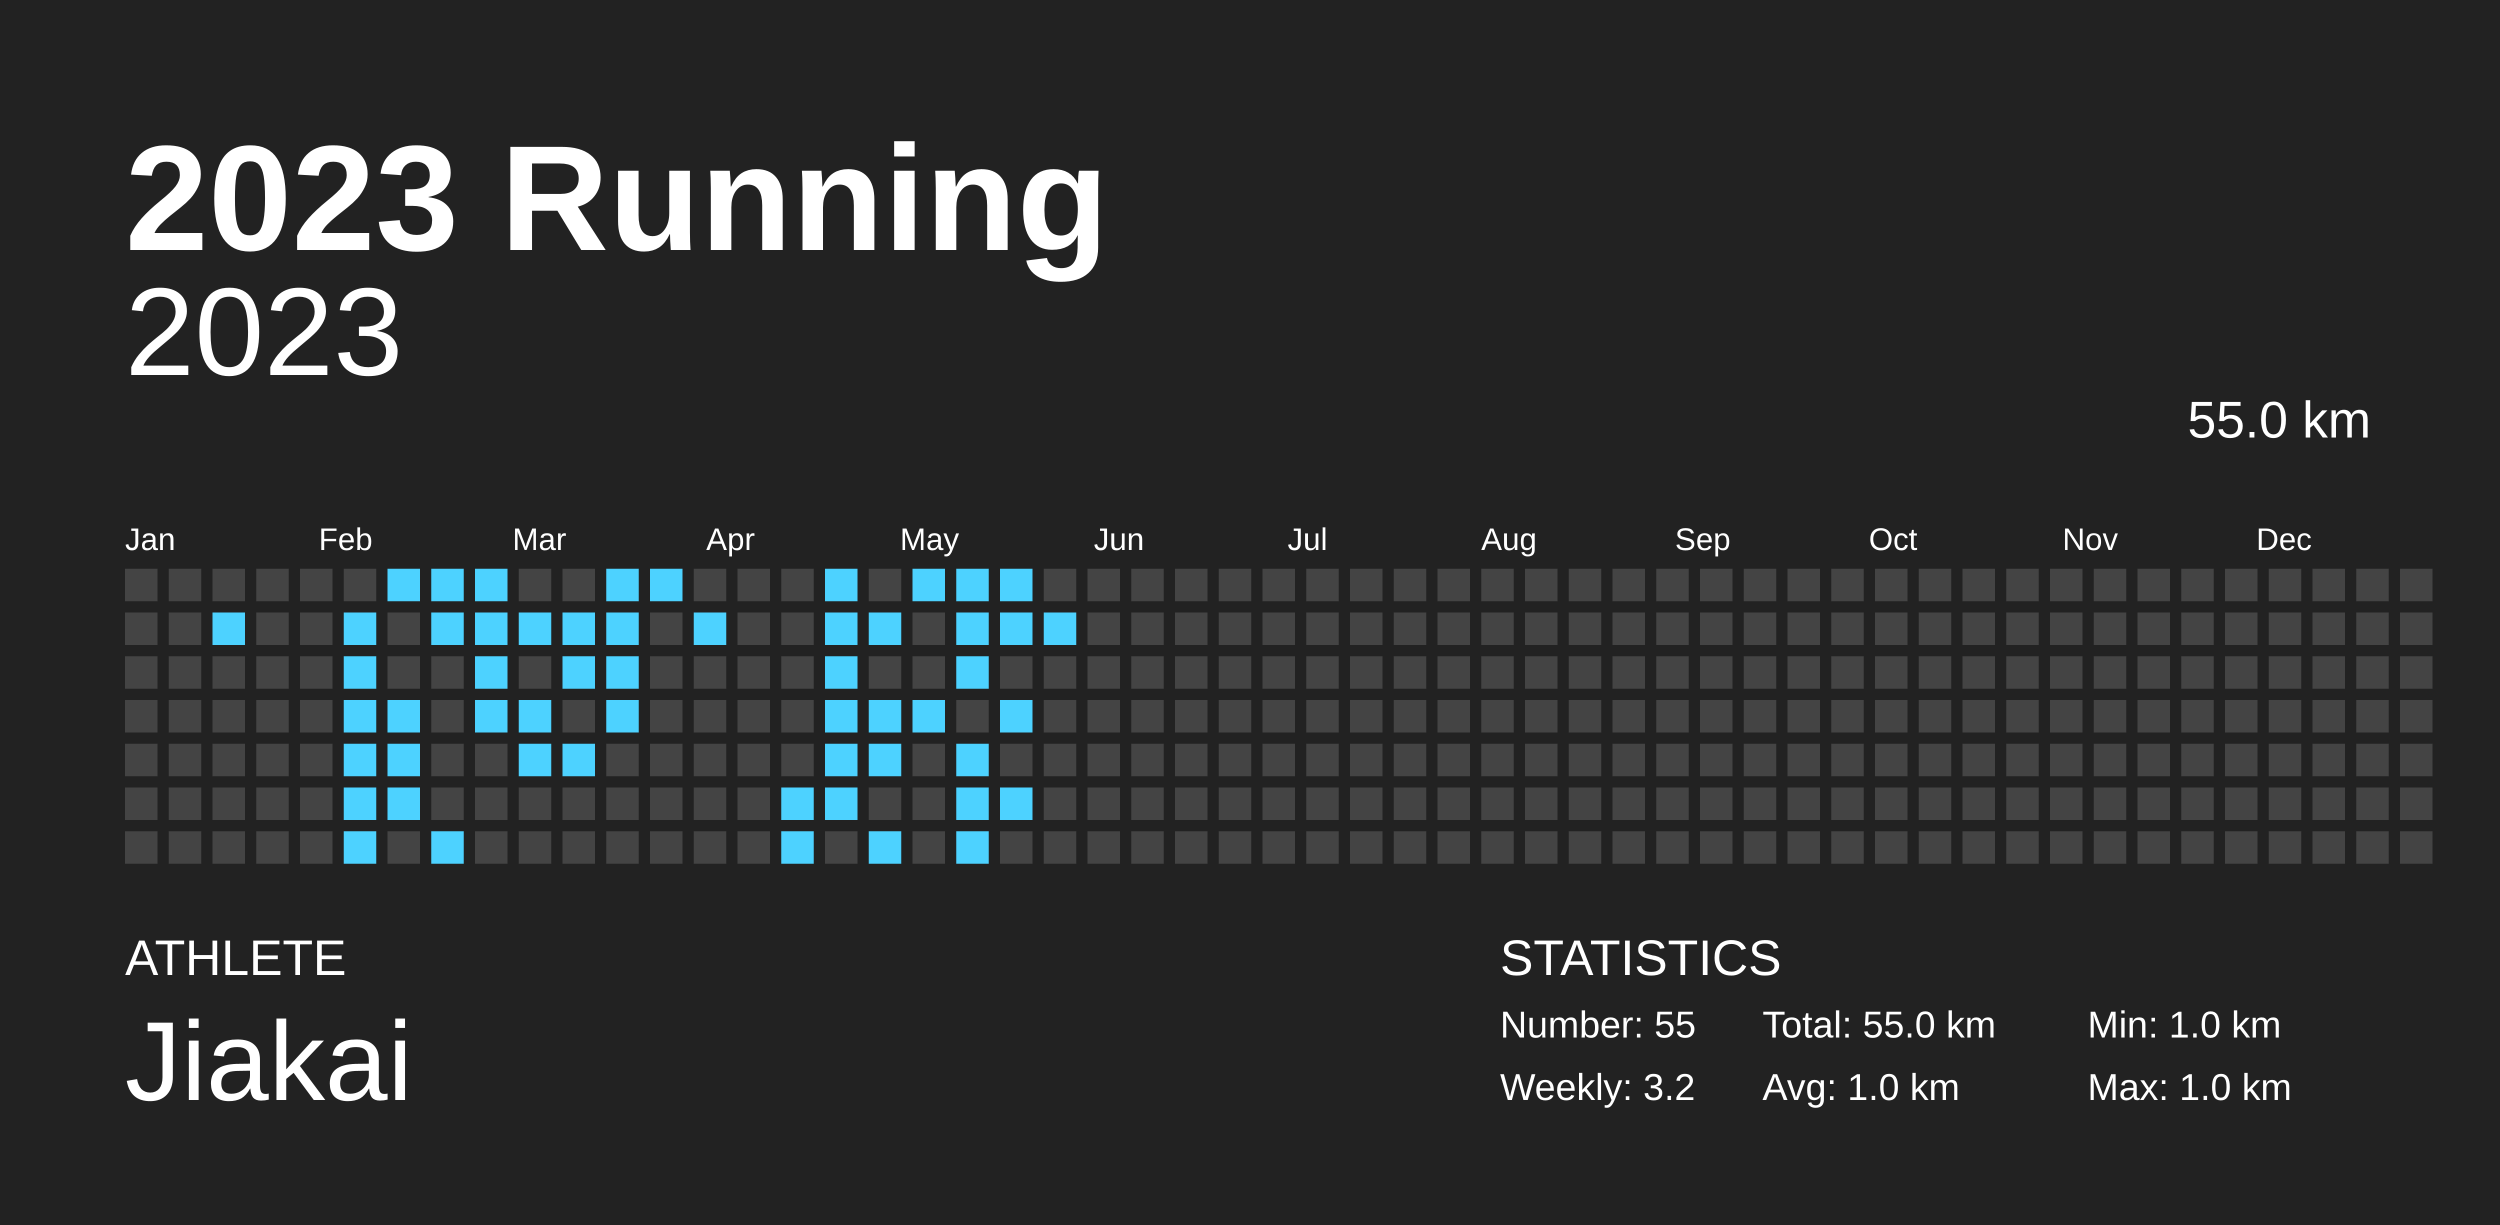
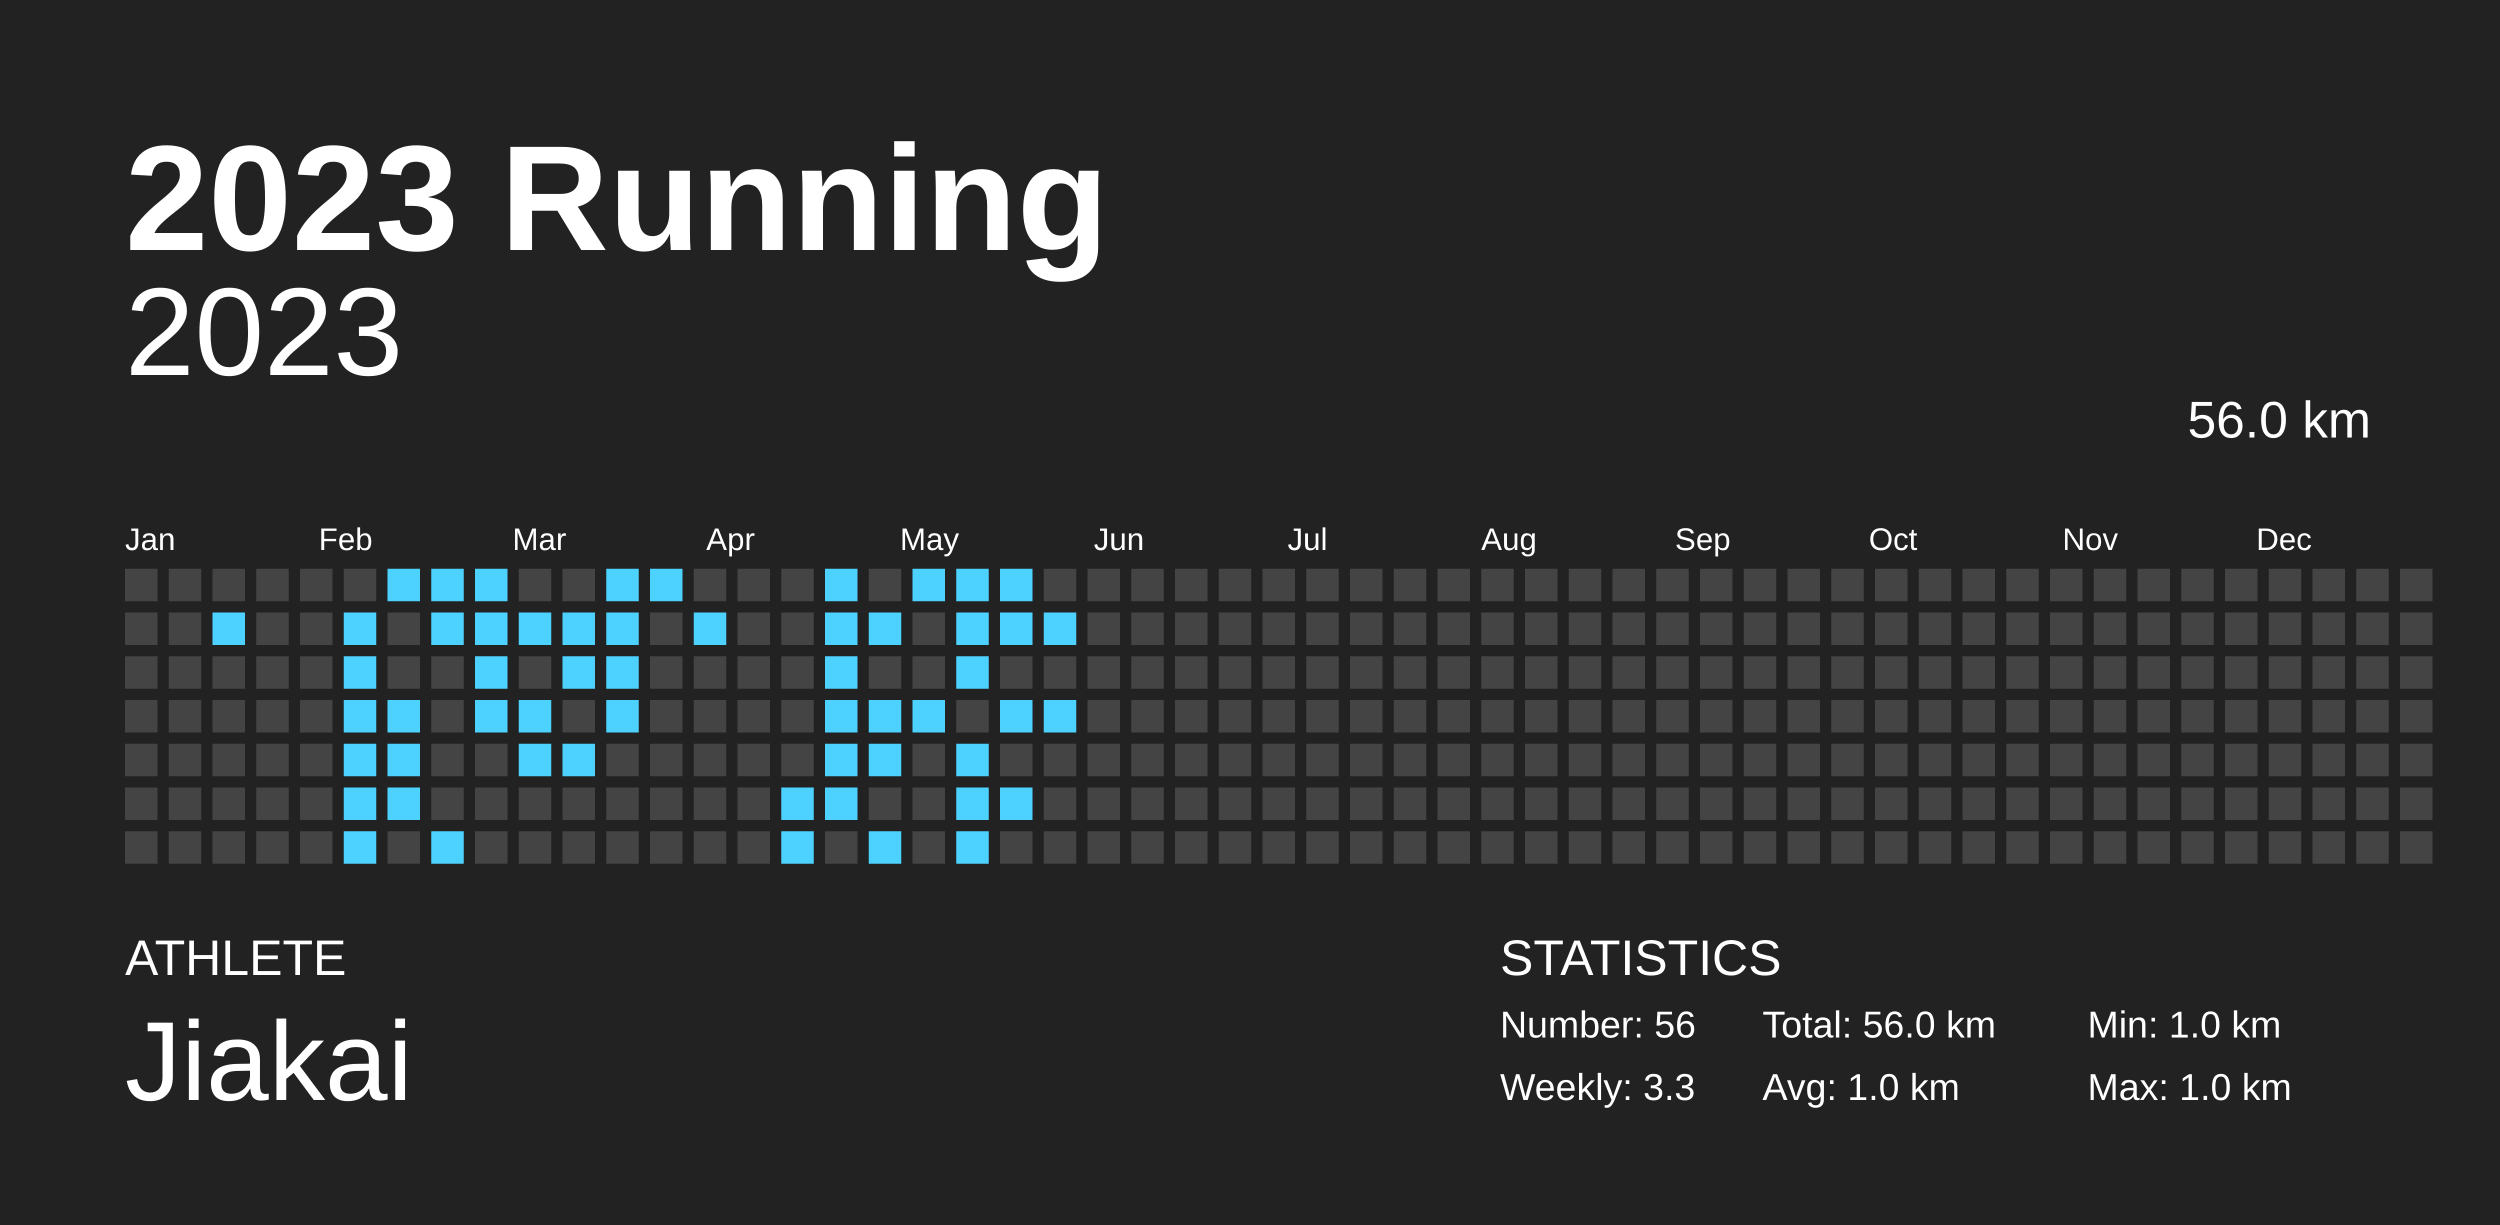
<svg xmlns="http://www.w3.org/2000/svg" baseProfile="full" height="98mm" version="1.1" viewBox="0,0,200,98" width="200mm">
  <defs />
  <rect fill="#222222" height="98" width="200" x="0" y="0" />
  <text fill="#FFFFFF" style="font-size:12px; font-family:Arial; font-weight:bold;" x="10" y="20">2023 Running</text>
  <text fill="#FFFFFF" style="font-size:4px; font-family:Arial" x="10" y="78">ATHLETE</text>
  <text fill="#FFFFFF" style="font-size:9px; font-family:Arial" x="10" y="88">Jiakai</text>
  <text fill="#FFFFFF" style="font-size:4px; font-family:Arial" x="120" y="78">STATISTICS</text>
-   <text fill="#FFFFFF" style="font-size:3px; font-family:Arial" x="120" y="83">Number: 55</text>
-   <text fill="#FFFFFF" style="font-size:3px; font-family:Arial" x="120" y="88">Weekly: 3.2</text>
-   <text fill="#FFFFFF" style="font-size:3px; font-family:Arial" x="141" y="83">Total: 55.0 km</text>
+   <text fill="#FFFFFF" style="font-size:3px; font-family:Arial" x="120" y="83">Number: 56</text>
+   <text fill="#FFFFFF" style="font-size:3px; font-family:Arial" x="120" y="88">Weekly: 3.3</text>
+   <text fill="#FFFFFF" style="font-size:3px; font-family:Arial" x="141" y="83">Total: 56.0 km</text>
  <text fill="#FFFFFF" style="font-size:3px; font-family:Arial" x="141" y="88">Avg: 1.0 km</text>
  <text fill="#FFFFFF" style="font-size:3px; font-family:Arial" x="167" y="83">Min: 1.0 km</text>
  <text fill="#FFFFFF" style="font-size:3px; font-family:Arial" x="167" y="88">Max: 1.0 km</text>
  <text alignment-baseline="hanging" fill="#FFFFFF" style="font-size:10.0px; font-family:Arial;" x="10" y="30">2023</text>
-   <text alignment-baseline="hanging" fill="#FFFFFF" style="font-size:4.125px; font-family:Arial;" x="175" y="35">55.0 km</text>
+   <text alignment-baseline="hanging" fill="#FFFFFF" style="font-size:4.125px; font-family:Arial;" x="175" y="35">56.0 km</text>
  <text fill="#FFFFFF" style="font-size:2.5px; font-family:Arial" x="10.0" y="44">Jan</text>
  <text fill="#FFFFFF" style="font-size:2.5px; font-family:Arial" x="25.5" y="44">Feb</text>
  <text fill="#FFFFFF" style="font-size:2.5px; font-family:Arial" x="41.0" y="44">Mar</text>
  <text fill="#FFFFFF" style="font-size:2.5px; font-family:Arial" x="56.5" y="44">Apr</text>
  <text fill="#FFFFFF" style="font-size:2.5px; font-family:Arial" x="72.0" y="44">May</text>
  <text fill="#FFFFFF" style="font-size:2.5px; font-family:Arial" x="87.5" y="44">Jun</text>
  <text fill="#FFFFFF" style="font-size:2.5px; font-family:Arial" x="103.0" y="44">Jul</text>
  <text fill="#FFFFFF" style="font-size:2.5px; font-family:Arial" x="118.5" y="44">Aug</text>
  <text fill="#FFFFFF" style="font-size:2.5px; font-family:Arial" x="134.0" y="44">Sep</text>
  <text fill="#FFFFFF" style="font-size:2.5px; font-family:Arial" x="149.5" y="44">Oct</text>
  <text fill="#FFFFFF" style="font-size:2.5px; font-family:Arial" x="165.0" y="44">Nov</text>
  <text fill="#FFFFFF" style="font-size:2.5px; font-family:Arial" x="180.5" y="44">Dec</text>
  <rect fill="#444444" height="2.6" width="2.6" x="10.0" y="45.5" />
  <rect fill="#444444" height="2.6" width="2.6" x="10.0" y="49.0" />
  <rect fill="#444444" height="2.6" width="2.6" x="10.0" y="52.5" />
  <rect fill="#444444" height="2.6" width="2.6" x="10.0" y="56.0" />
  <rect fill="#444444" height="2.6" width="2.6" x="10.0" y="59.5" />
  <rect fill="#444444" height="2.6" width="2.6" x="10.0" y="63.0" />
  <rect fill="#444444" height="2.6" width="2.6" x="10.0" y="66.5" />
  <rect fill="#444444" height="2.6" width="2.6" x="13.5" y="45.5" />
  <rect fill="#444444" height="2.6" width="2.6" x="13.5" y="49.0" />
  <rect fill="#444444" height="2.6" width="2.6" x="13.5" y="52.5" />
  <rect fill="#444444" height="2.6" width="2.6" x="13.5" y="56.0" />
  <rect fill="#444444" height="2.6" width="2.6" x="13.5" y="59.5" />
  <rect fill="#444444" height="2.6" width="2.6" x="13.5" y="63.0" />
  <rect fill="#444444" height="2.6" width="2.6" x="13.5" y="66.5" />
  <rect fill="#444444" height="2.6" width="2.6" x="17.0" y="45.5" />
  <rect fill="#4DD2FF" height="2.6" width="2.6" x="17.0" y="49.0" />
  <rect fill="#444444" height="2.6" width="2.6" x="17.0" y="52.5" />
  <rect fill="#444444" height="2.6" width="2.6" x="17.0" y="56.0" />
  <rect fill="#444444" height="2.6" width="2.6" x="17.0" y="59.5" />
  <rect fill="#444444" height="2.6" width="2.6" x="17.0" y="63.0" />
  <rect fill="#444444" height="2.6" width="2.6" x="17.0" y="66.5" />
  <rect fill="#444444" height="2.6" width="2.6" x="20.5" y="45.5" />
  <rect fill="#444444" height="2.6" width="2.6" x="20.5" y="49.0" />
  <rect fill="#444444" height="2.6" width="2.6" x="20.5" y="52.5" />
  <rect fill="#444444" height="2.6" width="2.6" x="20.5" y="56.0" />
  <rect fill="#444444" height="2.6" width="2.6" x="20.5" y="59.5" />
  <rect fill="#444444" height="2.6" width="2.6" x="20.5" y="63.0" />
  <rect fill="#444444" height="2.6" width="2.6" x="20.5" y="66.5" />
  <rect fill="#444444" height="2.6" width="2.6" x="24.0" y="45.5" />
  <rect fill="#444444" height="2.6" width="2.6" x="24.0" y="49.0" />
  <rect fill="#444444" height="2.6" width="2.6" x="24.0" y="52.5" />
  <rect fill="#444444" height="2.6" width="2.6" x="24.0" y="56.0" />
  <rect fill="#444444" height="2.6" width="2.6" x="24.0" y="59.5" />
  <rect fill="#444444" height="2.6" width="2.6" x="24.0" y="63.0" />
  <rect fill="#444444" height="2.6" width="2.6" x="24.0" y="66.5" />
  <rect fill="#444444" height="2.6" width="2.6" x="27.5" y="45.5" />
  <rect fill="#4DD2FF" height="2.6" width="2.6" x="27.5" y="49.0" />
  <rect fill="#4DD2FF" height="2.6" width="2.6" x="27.5" y="52.5" />
  <rect fill="#4DD2FF" height="2.6" width="2.6" x="27.5" y="56.0" />
  <rect fill="#4DD2FF" height="2.6" width="2.6" x="27.5" y="59.5" />
  <rect fill="#4DD2FF" height="2.6" width="2.6" x="27.5" y="63.0" />
  <rect fill="#4DD2FF" height="2.6" width="2.6" x="27.5" y="66.5" />
  <rect fill="#4DD2FF" height="2.6" width="2.6" x="31.0" y="45.5" />
  <rect fill="#444444" height="2.6" width="2.6" x="31.0" y="49.0" />
  <rect fill="#444444" height="2.6" width="2.6" x="31.0" y="52.5" />
  <rect fill="#4DD2FF" height="2.6" width="2.6" x="31.0" y="56.0" />
  <rect fill="#4DD2FF" height="2.6" width="2.6" x="31.0" y="59.5" />
  <rect fill="#4DD2FF" height="2.6" width="2.6" x="31.0" y="63.0" />
  <rect fill="#444444" height="2.6" width="2.6" x="31.0" y="66.5" />
  <rect fill="#4DD2FF" height="2.6" width="2.6" x="34.5" y="45.5" />
  <rect fill="#4DD2FF" height="2.6" width="2.6" x="34.5" y="49.0" />
  <rect fill="#444444" height="2.6" width="2.6" x="34.5" y="52.5" />
  <rect fill="#444444" height="2.6" width="2.6" x="34.5" y="56.0" />
  <rect fill="#444444" height="2.6" width="2.6" x="34.5" y="59.5" />
  <rect fill="#444444" height="2.6" width="2.6" x="34.5" y="63.0" />
  <rect fill="#4DD2FF" height="2.6" width="2.6" x="34.5" y="66.5" />
  <rect fill="#4DD2FF" height="2.6" width="2.6" x="38.0" y="45.5" />
  <rect fill="#4DD2FF" height="2.6" width="2.6" x="38.0" y="49.0" />
  <rect fill="#4DD2FF" height="2.6" width="2.6" x="38.0" y="52.5" />
  <rect fill="#4DD2FF" height="2.6" width="2.6" x="38.0" y="56.0" />
  <rect fill="#444444" height="2.6" width="2.6" x="38.0" y="59.5" />
  <rect fill="#444444" height="2.6" width="2.6" x="38.0" y="63.0" />
  <rect fill="#444444" height="2.6" width="2.6" x="38.0" y="66.5" />
  <rect fill="#444444" height="2.6" width="2.6" x="41.5" y="45.5" />
  <rect fill="#4DD2FF" height="2.6" width="2.6" x="41.5" y="49.0" />
  <rect fill="#444444" height="2.6" width="2.6" x="41.5" y="52.5" />
  <rect fill="#4DD2FF" height="2.6" width="2.6" x="41.5" y="56.0" />
  <rect fill="#4DD2FF" height="2.6" width="2.6" x="41.5" y="59.5" />
  <rect fill="#444444" height="2.6" width="2.6" x="41.5" y="63.0" />
  <rect fill="#444444" height="2.6" width="2.6" x="41.5" y="66.5" />
  <rect fill="#444444" height="2.6" width="2.6" x="45.0" y="45.5" />
  <rect fill="#4DD2FF" height="2.6" width="2.6" x="45.0" y="49.0" />
  <rect fill="#4DD2FF" height="2.6" width="2.6" x="45.0" y="52.5" />
  <rect fill="#444444" height="2.6" width="2.6" x="45.0" y="56.0" />
  <rect fill="#4DD2FF" height="2.6" width="2.6" x="45.0" y="59.5" />
  <rect fill="#444444" height="2.6" width="2.6" x="45.0" y="63.0" />
  <rect fill="#444444" height="2.6" width="2.6" x="45.0" y="66.5" />
  <rect fill="#4DD2FF" height="2.6" width="2.6" x="48.5" y="45.5" />
  <rect fill="#4DD2FF" height="2.6" width="2.6" x="48.5" y="49.0" />
  <rect fill="#4DD2FF" height="2.6" width="2.6" x="48.5" y="52.5" />
  <rect fill="#4DD2FF" height="2.6" width="2.6" x="48.5" y="56.0" />
  <rect fill="#444444" height="2.6" width="2.6" x="48.5" y="59.5" />
  <rect fill="#444444" height="2.6" width="2.6" x="48.5" y="63.0" />
  <rect fill="#444444" height="2.6" width="2.6" x="48.5" y="66.5" />
  <rect fill="#4DD2FF" height="2.6" width="2.6" x="52.0" y="45.5" />
  <rect fill="#444444" height="2.6" width="2.6" x="52.0" y="49.0" />
  <rect fill="#444444" height="2.6" width="2.6" x="52.0" y="52.5" />
  <rect fill="#444444" height="2.6" width="2.6" x="52.0" y="56.0" />
  <rect fill="#444444" height="2.6" width="2.6" x="52.0" y="59.5" />
  <rect fill="#444444" height="2.6" width="2.6" x="52.0" y="63.0" />
  <rect fill="#444444" height="2.6" width="2.6" x="52.0" y="66.5" />
  <rect fill="#444444" height="2.6" width="2.6" x="55.5" y="45.5" />
  <rect fill="#4DD2FF" height="2.6" width="2.6" x="55.5" y="49.0" />
  <rect fill="#444444" height="2.6" width="2.6" x="55.5" y="52.5" />
  <rect fill="#444444" height="2.6" width="2.6" x="55.5" y="56.0" />
  <rect fill="#444444" height="2.6" width="2.6" x="55.5" y="59.5" />
  <rect fill="#444444" height="2.6" width="2.6" x="55.5" y="63.0" />
  <rect fill="#444444" height="2.6" width="2.6" x="55.5" y="66.5" />
  <rect fill="#444444" height="2.6" width="2.6" x="59.0" y="45.5" />
  <rect fill="#444444" height="2.6" width="2.6" x="59.0" y="49.0" />
  <rect fill="#444444" height="2.6" width="2.6" x="59.0" y="52.5" />
  <rect fill="#444444" height="2.6" width="2.6" x="59.0" y="56.0" />
  <rect fill="#444444" height="2.6" width="2.6" x="59.0" y="59.5" />
  <rect fill="#444444" height="2.6" width="2.6" x="59.0" y="63.0" />
  <rect fill="#444444" height="2.6" width="2.6" x="59.0" y="66.5" />
  <rect fill="#444444" height="2.6" width="2.6" x="62.5" y="45.5" />
  <rect fill="#444444" height="2.6" width="2.6" x="62.5" y="49.0" />
  <rect fill="#444444" height="2.6" width="2.6" x="62.5" y="52.5" />
  <rect fill="#444444" height="2.6" width="2.6" x="62.5" y="56.0" />
  <rect fill="#444444" height="2.6" width="2.6" x="62.5" y="59.5" />
  <rect fill="#4DD2FF" height="2.6" width="2.6" x="62.5" y="63.0" />
  <rect fill="#4DD2FF" height="2.6" width="2.6" x="62.5" y="66.5" />
  <rect fill="#4DD2FF" height="2.6" width="2.6" x="66.0" y="45.5" />
  <rect fill="#4DD2FF" height="2.6" width="2.6" x="66.0" y="49.0" />
  <rect fill="#4DD2FF" height="2.6" width="2.6" x="66.0" y="52.5" />
  <rect fill="#4DD2FF" height="2.6" width="2.6" x="66.0" y="56.0" />
  <rect fill="#4DD2FF" height="2.6" width="2.6" x="66.0" y="59.5" />
  <rect fill="#4DD2FF" height="2.6" width="2.6" x="66.0" y="63.0" />
  <rect fill="#444444" height="2.6" width="2.6" x="66.0" y="66.5" />
  <rect fill="#444444" height="2.6" width="2.6" x="69.5" y="45.5" />
  <rect fill="#4DD2FF" height="2.6" width="2.6" x="69.5" y="49.0" />
  <rect fill="#444444" height="2.6" width="2.6" x="69.5" y="52.5" />
  <rect fill="#4DD2FF" height="2.6" width="2.6" x="69.5" y="56.0" />
  <rect fill="#4DD2FF" height="2.6" width="2.6" x="69.5" y="59.5" />
  <rect fill="#444444" height="2.6" width="2.6" x="69.5" y="63.0" />
  <rect fill="#4DD2FF" height="2.6" width="2.6" x="69.5" y="66.5" />
  <rect fill="#4DD2FF" height="2.6" width="2.6" x="73.0" y="45.5" />
  <rect fill="#444444" height="2.6" width="2.6" x="73.0" y="49.0" />
  <rect fill="#444444" height="2.6" width="2.6" x="73.0" y="52.5" />
  <rect fill="#4DD2FF" height="2.6" width="2.6" x="73.0" y="56.0" />
  <rect fill="#444444" height="2.6" width="2.6" x="73.0" y="59.5" />
  <rect fill="#444444" height="2.6" width="2.6" x="73.0" y="63.0" />
  <rect fill="#444444" height="2.6" width="2.6" x="73.0" y="66.5" />
  <rect fill="#4DD2FF" height="2.6" width="2.6" x="76.5" y="45.5" />
  <rect fill="#4DD2FF" height="2.6" width="2.6" x="76.5" y="49.0" />
  <rect fill="#4DD2FF" height="2.6" width="2.6" x="76.5" y="52.5" />
  <rect fill="#444444" height="2.6" width="2.6" x="76.5" y="56.0" />
  <rect fill="#4DD2FF" height="2.6" width="2.6" x="76.5" y="59.5" />
  <rect fill="#4DD2FF" height="2.6" width="2.6" x="76.5" y="63.0" />
  <rect fill="#4DD2FF" height="2.6" width="2.6" x="76.5" y="66.5" />
  <rect fill="#4DD2FF" height="2.6" width="2.6" x="80.0" y="45.5" />
  <rect fill="#4DD2FF" height="2.6" width="2.6" x="80.0" y="49.0" />
  <rect fill="#444444" height="2.6" width="2.6" x="80.0" y="52.5" />
  <rect fill="#4DD2FF" height="2.6" width="2.6" x="80.0" y="56.0" />
  <rect fill="#444444" height="2.6" width="2.6" x="80.0" y="59.5" />
  <rect fill="#4DD2FF" height="2.6" width="2.6" x="80.0" y="63.0" />
  <rect fill="#444444" height="2.6" width="2.6" x="80.0" y="66.5" />
  <rect fill="#444444" height="2.6" width="2.6" x="83.5" y="45.5" />
  <rect fill="#4DD2FF" height="2.6" width="2.6" x="83.5" y="49.0" />
  <rect fill="#444444" height="2.6" width="2.6" x="83.5" y="52.5" />
-   <rect fill="#444444" height="2.6" width="2.6" x="83.5" y="56.0" />
+   <rect fill="#4DD2FF" height="2.6" width="2.6" x="83.5" y="56.0" />
  <rect fill="#444444" height="2.6" width="2.6" x="83.5" y="59.5" />
  <rect fill="#444444" height="2.6" width="2.6" x="83.5" y="63.0" />
  <rect fill="#444444" height="2.6" width="2.6" x="83.5" y="66.5" />
  <rect fill="#444444" height="2.6" width="2.6" x="87.0" y="45.5" />
  <rect fill="#444444" height="2.6" width="2.6" x="87.0" y="49.0" />
  <rect fill="#444444" height="2.6" width="2.6" x="87.0" y="52.5" />
  <rect fill="#444444" height="2.6" width="2.6" x="87.0" y="56.0" />
  <rect fill="#444444" height="2.6" width="2.6" x="87.0" y="59.5" />
  <rect fill="#444444" height="2.6" width="2.6" x="87.0" y="63.0" />
  <rect fill="#444444" height="2.6" width="2.6" x="87.0" y="66.5" />
  <rect fill="#444444" height="2.6" width="2.6" x="90.5" y="45.5" />
  <rect fill="#444444" height="2.6" width="2.6" x="90.5" y="49.0" />
  <rect fill="#444444" height="2.6" width="2.6" x="90.5" y="52.5" />
  <rect fill="#444444" height="2.6" width="2.6" x="90.5" y="56.0" />
  <rect fill="#444444" height="2.6" width="2.6" x="90.5" y="59.5" />
  <rect fill="#444444" height="2.6" width="2.6" x="90.5" y="63.0" />
  <rect fill="#444444" height="2.6" width="2.6" x="90.5" y="66.5" />
  <rect fill="#444444" height="2.6" width="2.6" x="94.0" y="45.5" />
  <rect fill="#444444" height="2.6" width="2.6" x="94.0" y="49.0" />
  <rect fill="#444444" height="2.6" width="2.6" x="94.0" y="52.5" />
  <rect fill="#444444" height="2.6" width="2.6" x="94.0" y="56.0" />
  <rect fill="#444444" height="2.6" width="2.6" x="94.0" y="59.5" />
  <rect fill="#444444" height="2.6" width="2.6" x="94.0" y="63.0" />
  <rect fill="#444444" height="2.6" width="2.6" x="94.0" y="66.5" />
  <rect fill="#444444" height="2.6" width="2.6" x="97.5" y="45.5" />
  <rect fill="#444444" height="2.6" width="2.6" x="97.5" y="49.0" />
  <rect fill="#444444" height="2.6" width="2.6" x="97.5" y="52.5" />
  <rect fill="#444444" height="2.6" width="2.6" x="97.5" y="56.0" />
  <rect fill="#444444" height="2.6" width="2.6" x="97.5" y="59.5" />
  <rect fill="#444444" height="2.6" width="2.6" x="97.5" y="63.0" />
  <rect fill="#444444" height="2.6" width="2.6" x="97.5" y="66.5" />
  <rect fill="#444444" height="2.6" width="2.6" x="101.0" y="45.5" />
  <rect fill="#444444" height="2.6" width="2.6" x="101.0" y="49.0" />
  <rect fill="#444444" height="2.6" width="2.6" x="101.0" y="52.5" />
  <rect fill="#444444" height="2.6" width="2.6" x="101.0" y="56.0" />
  <rect fill="#444444" height="2.6" width="2.6" x="101.0" y="59.5" />
  <rect fill="#444444" height="2.6" width="2.6" x="101.0" y="63.0" />
  <rect fill="#444444" height="2.6" width="2.6" x="101.0" y="66.5" />
  <rect fill="#444444" height="2.6" width="2.6" x="104.5" y="45.5" />
  <rect fill="#444444" height="2.6" width="2.6" x="104.5" y="49.0" />
  <rect fill="#444444" height="2.6" width="2.6" x="104.5" y="52.5" />
  <rect fill="#444444" height="2.6" width="2.6" x="104.5" y="56.0" />
  <rect fill="#444444" height="2.6" width="2.6" x="104.5" y="59.5" />
  <rect fill="#444444" height="2.6" width="2.6" x="104.5" y="63.0" />
  <rect fill="#444444" height="2.6" width="2.6" x="104.5" y="66.5" />
  <rect fill="#444444" height="2.6" width="2.6" x="108.0" y="45.5" />
  <rect fill="#444444" height="2.6" width="2.6" x="108.0" y="49.0" />
  <rect fill="#444444" height="2.6" width="2.6" x="108.0" y="52.5" />
  <rect fill="#444444" height="2.6" width="2.6" x="108.0" y="56.0" />
  <rect fill="#444444" height="2.6" width="2.6" x="108.0" y="59.5" />
  <rect fill="#444444" height="2.6" width="2.6" x="108.0" y="63.0" />
  <rect fill="#444444" height="2.6" width="2.6" x="108.0" y="66.5" />
  <rect fill="#444444" height="2.6" width="2.6" x="111.5" y="45.5" />
  <rect fill="#444444" height="2.6" width="2.6" x="111.5" y="49.0" />
  <rect fill="#444444" height="2.6" width="2.6" x="111.5" y="52.5" />
  <rect fill="#444444" height="2.6" width="2.6" x="111.5" y="56.0" />
  <rect fill="#444444" height="2.6" width="2.6" x="111.5" y="59.5" />
  <rect fill="#444444" height="2.6" width="2.6" x="111.5" y="63.0" />
  <rect fill="#444444" height="2.6" width="2.6" x="111.5" y="66.5" />
  <rect fill="#444444" height="2.6" width="2.6" x="115.0" y="45.5" />
  <rect fill="#444444" height="2.6" width="2.6" x="115.0" y="49.0" />
  <rect fill="#444444" height="2.6" width="2.6" x="115.0" y="52.5" />
  <rect fill="#444444" height="2.6" width="2.6" x="115.0" y="56.0" />
  <rect fill="#444444" height="2.6" width="2.6" x="115.0" y="59.5" />
  <rect fill="#444444" height="2.6" width="2.6" x="115.0" y="63.0" />
  <rect fill="#444444" height="2.6" width="2.6" x="115.0" y="66.5" />
  <rect fill="#444444" height="2.6" width="2.6" x="118.5" y="45.5" />
  <rect fill="#444444" height="2.6" width="2.6" x="118.5" y="49.0" />
  <rect fill="#444444" height="2.6" width="2.6" x="118.5" y="52.5" />
  <rect fill="#444444" height="2.6" width="2.6" x="118.5" y="56.0" />
  <rect fill="#444444" height="2.6" width="2.6" x="118.5" y="59.5" />
  <rect fill="#444444" height="2.6" width="2.6" x="118.5" y="63.0" />
  <rect fill="#444444" height="2.6" width="2.6" x="118.5" y="66.5" />
  <rect fill="#444444" height="2.6" width="2.6" x="122.0" y="45.5" />
  <rect fill="#444444" height="2.6" width="2.6" x="122.0" y="49.0" />
  <rect fill="#444444" height="2.6" width="2.6" x="122.0" y="52.5" />
  <rect fill="#444444" height="2.6" width="2.6" x="122.0" y="56.0" />
  <rect fill="#444444" height="2.6" width="2.6" x="122.0" y="59.5" />
  <rect fill="#444444" height="2.6" width="2.6" x="122.0" y="63.0" />
  <rect fill="#444444" height="2.6" width="2.6" x="122.0" y="66.5" />
  <rect fill="#444444" height="2.6" width="2.6" x="125.5" y="45.5" />
  <rect fill="#444444" height="2.6" width="2.6" x="125.5" y="49.0" />
  <rect fill="#444444" height="2.6" width="2.6" x="125.5" y="52.5" />
  <rect fill="#444444" height="2.6" width="2.6" x="125.5" y="56.0" />
  <rect fill="#444444" height="2.6" width="2.6" x="125.5" y="59.5" />
  <rect fill="#444444" height="2.6" width="2.6" x="125.5" y="63.0" />
  <rect fill="#444444" height="2.6" width="2.6" x="125.5" y="66.5" />
  <rect fill="#444444" height="2.6" width="2.6" x="129.0" y="45.5" />
  <rect fill="#444444" height="2.6" width="2.6" x="129.0" y="49.0" />
  <rect fill="#444444" height="2.6" width="2.6" x="129.0" y="52.5" />
  <rect fill="#444444" height="2.6" width="2.6" x="129.0" y="56.0" />
  <rect fill="#444444" height="2.6" width="2.6" x="129.0" y="59.5" />
  <rect fill="#444444" height="2.6" width="2.6" x="129.0" y="63.0" />
  <rect fill="#444444" height="2.6" width="2.6" x="129.0" y="66.5" />
  <rect fill="#444444" height="2.6" width="2.6" x="132.5" y="45.5" />
  <rect fill="#444444" height="2.6" width="2.6" x="132.5" y="49.0" />
  <rect fill="#444444" height="2.6" width="2.6" x="132.5" y="52.5" />
  <rect fill="#444444" height="2.6" width="2.6" x="132.5" y="56.0" />
  <rect fill="#444444" height="2.6" width="2.6" x="132.5" y="59.5" />
  <rect fill="#444444" height="2.6" width="2.6" x="132.5" y="63.0" />
  <rect fill="#444444" height="2.6" width="2.6" x="132.5" y="66.5" />
  <rect fill="#444444" height="2.6" width="2.6" x="136.0" y="45.5" />
  <rect fill="#444444" height="2.6" width="2.6" x="136.0" y="49.0" />
  <rect fill="#444444" height="2.6" width="2.6" x="136.0" y="52.5" />
  <rect fill="#444444" height="2.6" width="2.6" x="136.0" y="56.0" />
  <rect fill="#444444" height="2.6" width="2.6" x="136.0" y="59.5" />
  <rect fill="#444444" height="2.6" width="2.6" x="136.0" y="63.0" />
  <rect fill="#444444" height="2.6" width="2.6" x="136.0" y="66.5" />
  <rect fill="#444444" height="2.6" width="2.6" x="139.5" y="45.5" />
  <rect fill="#444444" height="2.6" width="2.6" x="139.5" y="49.0" />
  <rect fill="#444444" height="2.6" width="2.6" x="139.5" y="52.5" />
  <rect fill="#444444" height="2.6" width="2.6" x="139.5" y="56.0" />
  <rect fill="#444444" height="2.6" width="2.6" x="139.5" y="59.5" />
  <rect fill="#444444" height="2.6" width="2.6" x="139.5" y="63.0" />
  <rect fill="#444444" height="2.6" width="2.6" x="139.5" y="66.5" />
  <rect fill="#444444" height="2.6" width="2.6" x="143.0" y="45.5" />
  <rect fill="#444444" height="2.6" width="2.6" x="143.0" y="49.0" />
  <rect fill="#444444" height="2.6" width="2.6" x="143.0" y="52.5" />
  <rect fill="#444444" height="2.6" width="2.6" x="143.0" y="56.0" />
  <rect fill="#444444" height="2.6" width="2.6" x="143.0" y="59.5" />
  <rect fill="#444444" height="2.6" width="2.6" x="143.0" y="63.0" />
  <rect fill="#444444" height="2.6" width="2.6" x="143.0" y="66.5" />
  <rect fill="#444444" height="2.6" width="2.6" x="146.5" y="45.5" />
  <rect fill="#444444" height="2.6" width="2.6" x="146.5" y="49.0" />
  <rect fill="#444444" height="2.6" width="2.6" x="146.5" y="52.5" />
  <rect fill="#444444" height="2.6" width="2.6" x="146.5" y="56.0" />
  <rect fill="#444444" height="2.6" width="2.6" x="146.5" y="59.5" />
  <rect fill="#444444" height="2.6" width="2.6" x="146.5" y="63.0" />
  <rect fill="#444444" height="2.6" width="2.6" x="146.5" y="66.5" />
  <rect fill="#444444" height="2.6" width="2.6" x="150.0" y="45.5" />
  <rect fill="#444444" height="2.6" width="2.6" x="150.0" y="49.0" />
  <rect fill="#444444" height="2.6" width="2.6" x="150.0" y="52.5" />
  <rect fill="#444444" height="2.6" width="2.6" x="150.0" y="56.0" />
  <rect fill="#444444" height="2.6" width="2.6" x="150.0" y="59.5" />
  <rect fill="#444444" height="2.6" width="2.6" x="150.0" y="63.0" />
  <rect fill="#444444" height="2.6" width="2.6" x="150.0" y="66.5" />
  <rect fill="#444444" height="2.6" width="2.6" x="153.5" y="45.5" />
  <rect fill="#444444" height="2.6" width="2.6" x="153.5" y="49.0" />
  <rect fill="#444444" height="2.6" width="2.6" x="153.5" y="52.5" />
  <rect fill="#444444" height="2.6" width="2.6" x="153.5" y="56.0" />
  <rect fill="#444444" height="2.6" width="2.6" x="153.5" y="59.5" />
  <rect fill="#444444" height="2.6" width="2.6" x="153.5" y="63.0" />
  <rect fill="#444444" height="2.6" width="2.6" x="153.5" y="66.5" />
  <rect fill="#444444" height="2.6" width="2.6" x="157.0" y="45.5" />
  <rect fill="#444444" height="2.6" width="2.6" x="157.0" y="49.0" />
  <rect fill="#444444" height="2.6" width="2.6" x="157.0" y="52.5" />
  <rect fill="#444444" height="2.6" width="2.6" x="157.0" y="56.0" />
  <rect fill="#444444" height="2.6" width="2.6" x="157.0" y="59.5" />
  <rect fill="#444444" height="2.6" width="2.6" x="157.0" y="63.0" />
  <rect fill="#444444" height="2.6" width="2.6" x="157.0" y="66.5" />
  <rect fill="#444444" height="2.6" width="2.6" x="160.5" y="45.5" />
  <rect fill="#444444" height="2.6" width="2.6" x="160.5" y="49.0" />
  <rect fill="#444444" height="2.6" width="2.6" x="160.5" y="52.5" />
  <rect fill="#444444" height="2.6" width="2.6" x="160.5" y="56.0" />
  <rect fill="#444444" height="2.6" width="2.6" x="160.5" y="59.5" />
  <rect fill="#444444" height="2.6" width="2.6" x="160.5" y="63.0" />
  <rect fill="#444444" height="2.6" width="2.6" x="160.5" y="66.5" />
  <rect fill="#444444" height="2.6" width="2.6" x="164.0" y="45.5" />
  <rect fill="#444444" height="2.6" width="2.6" x="164.0" y="49.0" />
  <rect fill="#444444" height="2.6" width="2.6" x="164.0" y="52.5" />
  <rect fill="#444444" height="2.6" width="2.6" x="164.0" y="56.0" />
  <rect fill="#444444" height="2.6" width="2.6" x="164.0" y="59.5" />
  <rect fill="#444444" height="2.6" width="2.6" x="164.0" y="63.0" />
  <rect fill="#444444" height="2.6" width="2.6" x="164.0" y="66.5" />
  <rect fill="#444444" height="2.6" width="2.6" x="167.5" y="45.5" />
  <rect fill="#444444" height="2.6" width="2.6" x="167.5" y="49.0" />
  <rect fill="#444444" height="2.6" width="2.6" x="167.5" y="52.5" />
  <rect fill="#444444" height="2.6" width="2.6" x="167.5" y="56.0" />
  <rect fill="#444444" height="2.6" width="2.6" x="167.5" y="59.5" />
  <rect fill="#444444" height="2.6" width="2.6" x="167.5" y="63.0" />
  <rect fill="#444444" height="2.6" width="2.6" x="167.5" y="66.5" />
  <rect fill="#444444" height="2.6" width="2.6" x="171.0" y="45.5" />
  <rect fill="#444444" height="2.6" width="2.6" x="171.0" y="49.0" />
  <rect fill="#444444" height="2.6" width="2.6" x="171.0" y="52.5" />
  <rect fill="#444444" height="2.6" width="2.6" x="171.0" y="56.0" />
  <rect fill="#444444" height="2.6" width="2.6" x="171.0" y="59.5" />
  <rect fill="#444444" height="2.6" width="2.6" x="171.0" y="63.0" />
  <rect fill="#444444" height="2.6" width="2.6" x="171.0" y="66.5" />
  <rect fill="#444444" height="2.6" width="2.6" x="174.5" y="45.5" />
  <rect fill="#444444" height="2.6" width="2.6" x="174.5" y="49.0" />
  <rect fill="#444444" height="2.6" width="2.6" x="174.5" y="52.5" />
  <rect fill="#444444" height="2.6" width="2.6" x="174.5" y="56.0" />
  <rect fill="#444444" height="2.6" width="2.6" x="174.5" y="59.5" />
  <rect fill="#444444" height="2.6" width="2.6" x="174.5" y="63.0" />
  <rect fill="#444444" height="2.6" width="2.6" x="174.5" y="66.5" />
  <rect fill="#444444" height="2.6" width="2.6" x="178.0" y="45.5" />
  <rect fill="#444444" height="2.6" width="2.6" x="178.0" y="49.0" />
  <rect fill="#444444" height="2.6" width="2.6" x="178.0" y="52.5" />
  <rect fill="#444444" height="2.6" width="2.6" x="178.0" y="56.0" />
  <rect fill="#444444" height="2.6" width="2.6" x="178.0" y="59.5" />
  <rect fill="#444444" height="2.6" width="2.6" x="178.0" y="63.0" />
  <rect fill="#444444" height="2.6" width="2.6" x="178.0" y="66.5" />
  <rect fill="#444444" height="2.6" width="2.6" x="181.5" y="45.5" />
  <rect fill="#444444" height="2.6" width="2.6" x="181.5" y="49.0" />
  <rect fill="#444444" height="2.6" width="2.6" x="181.5" y="52.5" />
  <rect fill="#444444" height="2.6" width="2.6" x="181.5" y="56.0" />
  <rect fill="#444444" height="2.6" width="2.6" x="181.5" y="59.5" />
  <rect fill="#444444" height="2.6" width="2.6" x="181.5" y="63.0" />
  <rect fill="#444444" height="2.6" width="2.6" x="181.5" y="66.5" />
  <rect fill="#444444" height="2.6" width="2.6" x="185.0" y="45.5" />
  <rect fill="#444444" height="2.6" width="2.6" x="185.0" y="49.0" />
  <rect fill="#444444" height="2.6" width="2.6" x="185.0" y="52.5" />
  <rect fill="#444444" height="2.6" width="2.6" x="185.0" y="56.0" />
  <rect fill="#444444" height="2.6" width="2.6" x="185.0" y="59.5" />
  <rect fill="#444444" height="2.6" width="2.6" x="185.0" y="63.0" />
  <rect fill="#444444" height="2.6" width="2.6" x="185.0" y="66.5" />
  <rect fill="#444444" height="2.6" width="2.6" x="188.5" y="45.5" />
  <rect fill="#444444" height="2.6" width="2.6" x="188.5" y="49.0" />
  <rect fill="#444444" height="2.6" width="2.6" x="188.5" y="52.5" />
  <rect fill="#444444" height="2.6" width="2.6" x="188.5" y="56.0" />
  <rect fill="#444444" height="2.6" width="2.6" x="188.5" y="59.5" />
  <rect fill="#444444" height="2.6" width="2.6" x="188.5" y="63.0" />
  <rect fill="#444444" height="2.6" width="2.6" x="188.5" y="66.5" />
  <rect fill="#444444" height="2.6" width="2.6" x="192.0" y="45.5" />
  <rect fill="#444444" height="2.6" width="2.6" x="192.0" y="49.0" />
  <rect fill="#444444" height="2.6" width="2.6" x="192.0" y="52.5" />
  <rect fill="#444444" height="2.6" width="2.6" x="192.0" y="56.0" />
  <rect fill="#444444" height="2.6" width="2.6" x="192.0" y="59.5" />
  <rect fill="#444444" height="2.6" width="2.6" x="192.0" y="63.0" />
  <rect fill="#444444" height="2.6" width="2.6" x="192.0" y="66.5" />
</svg>
